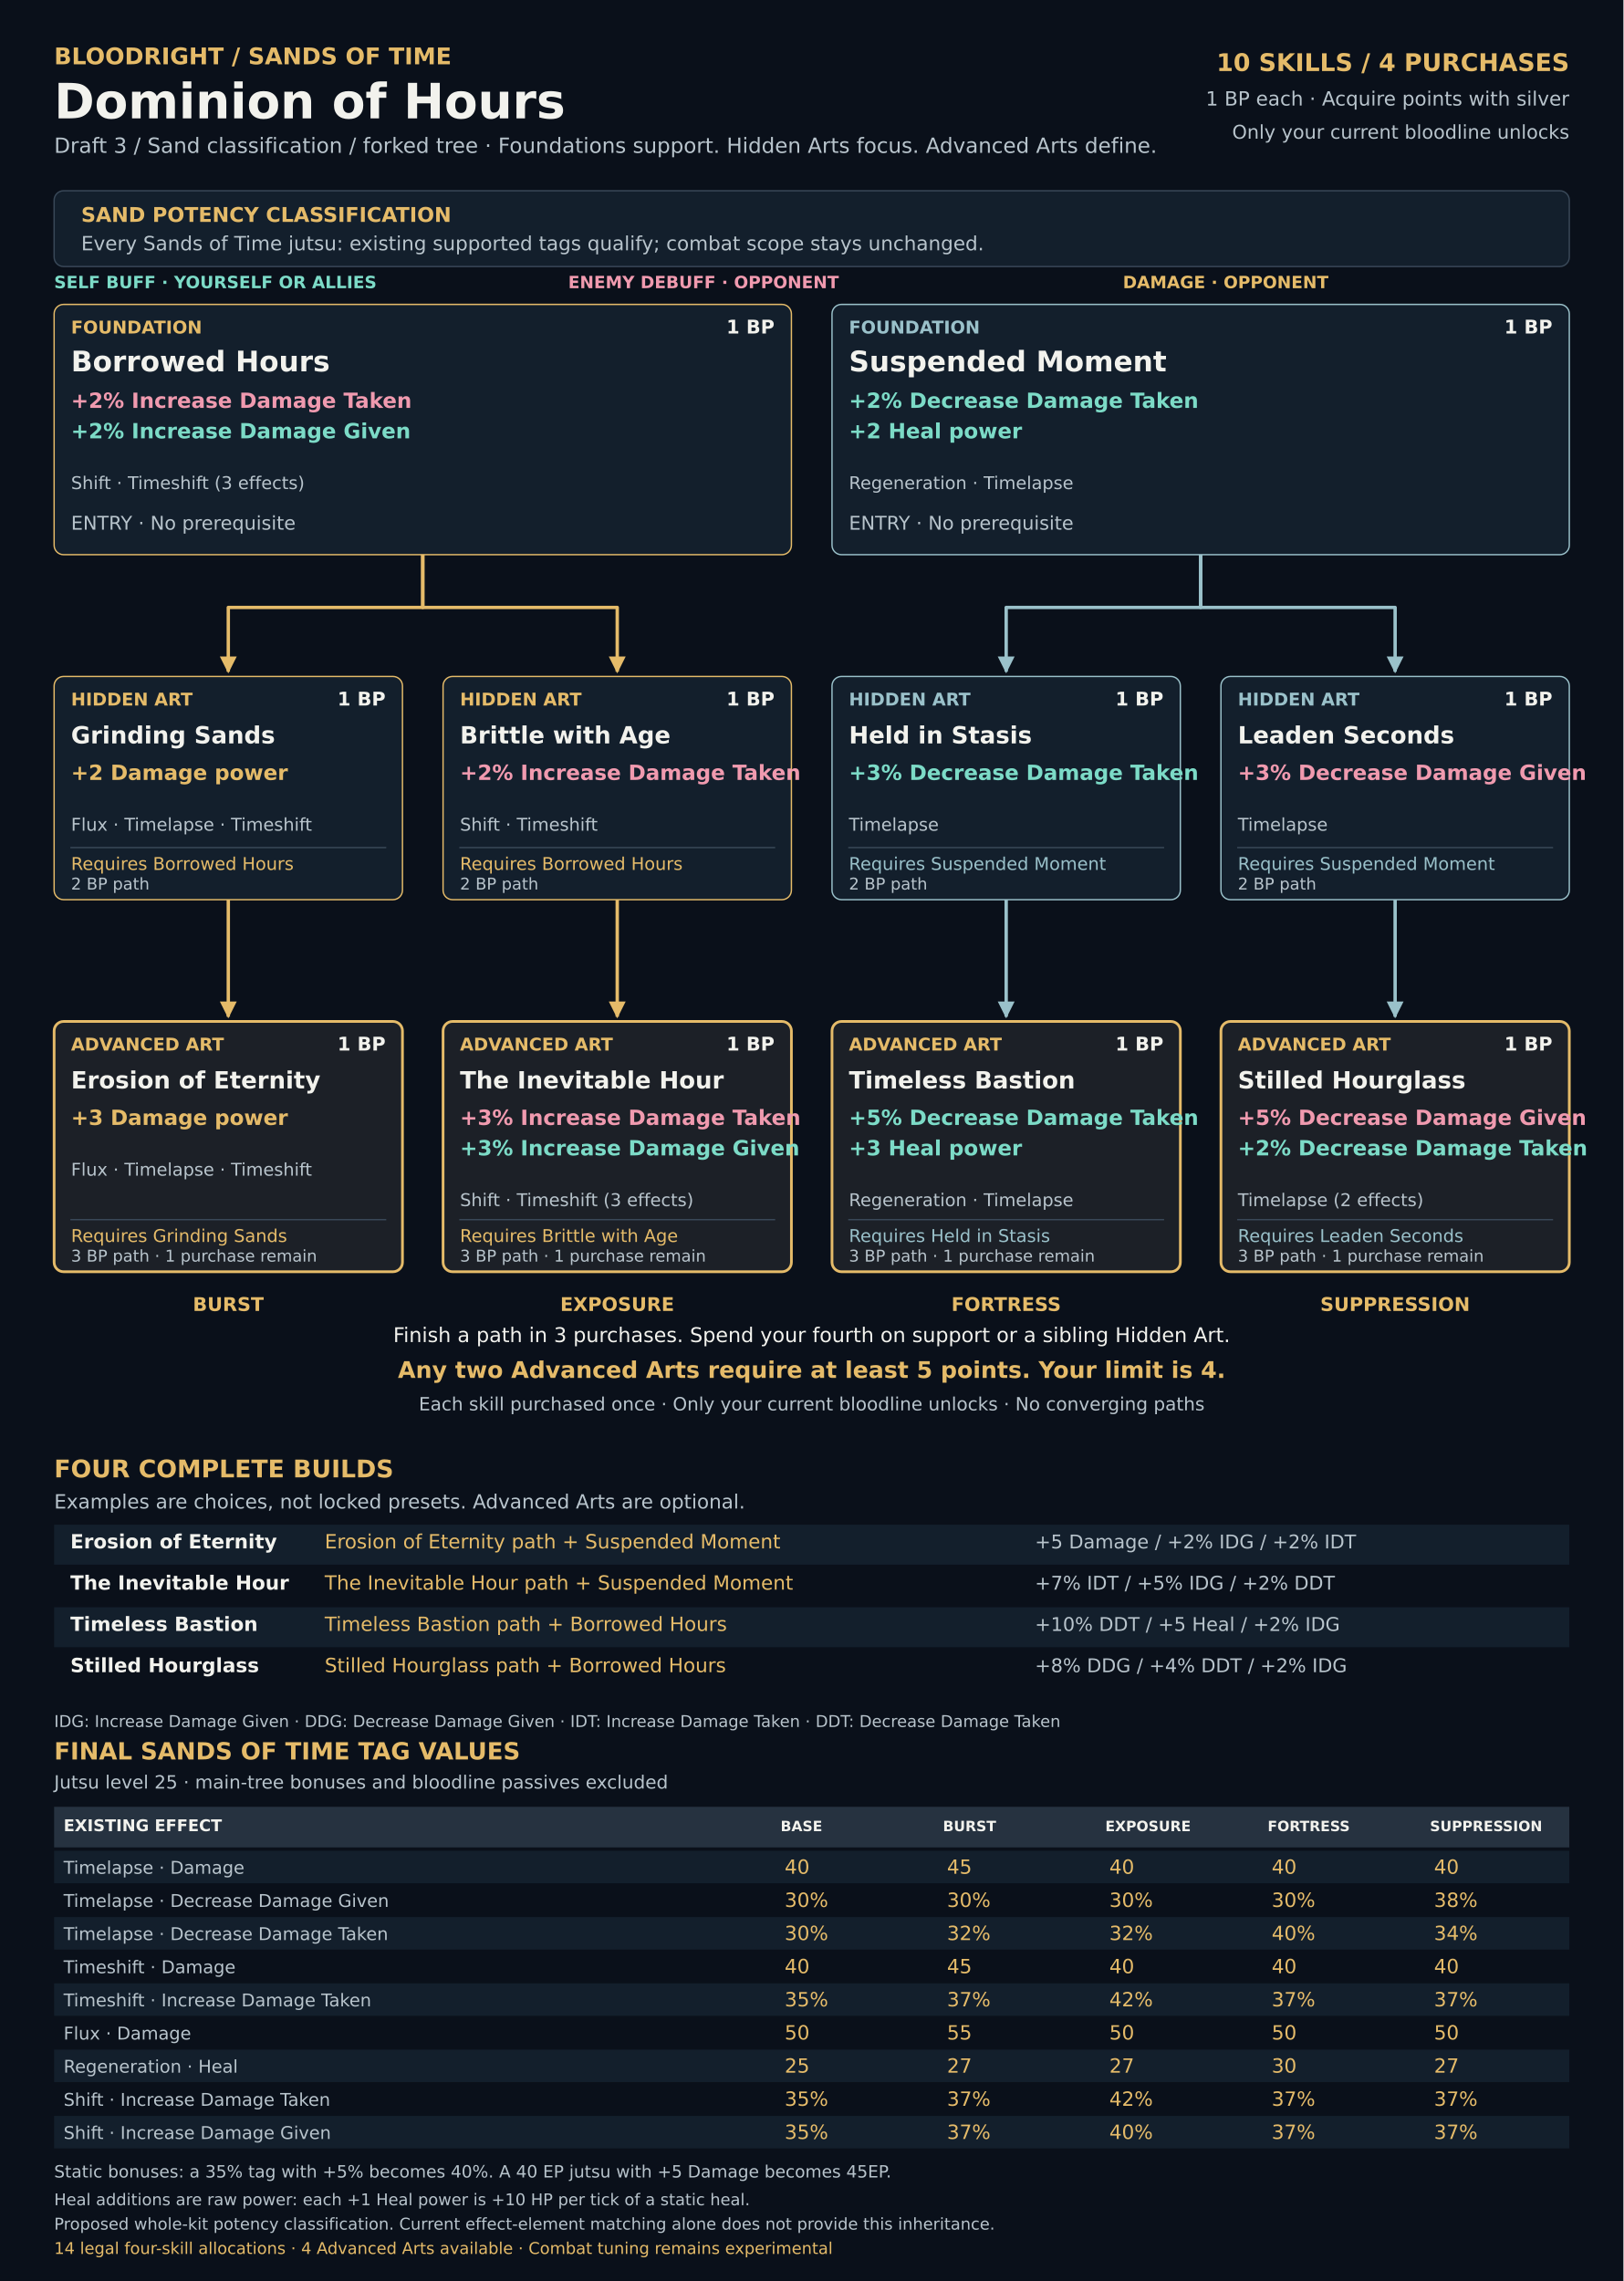
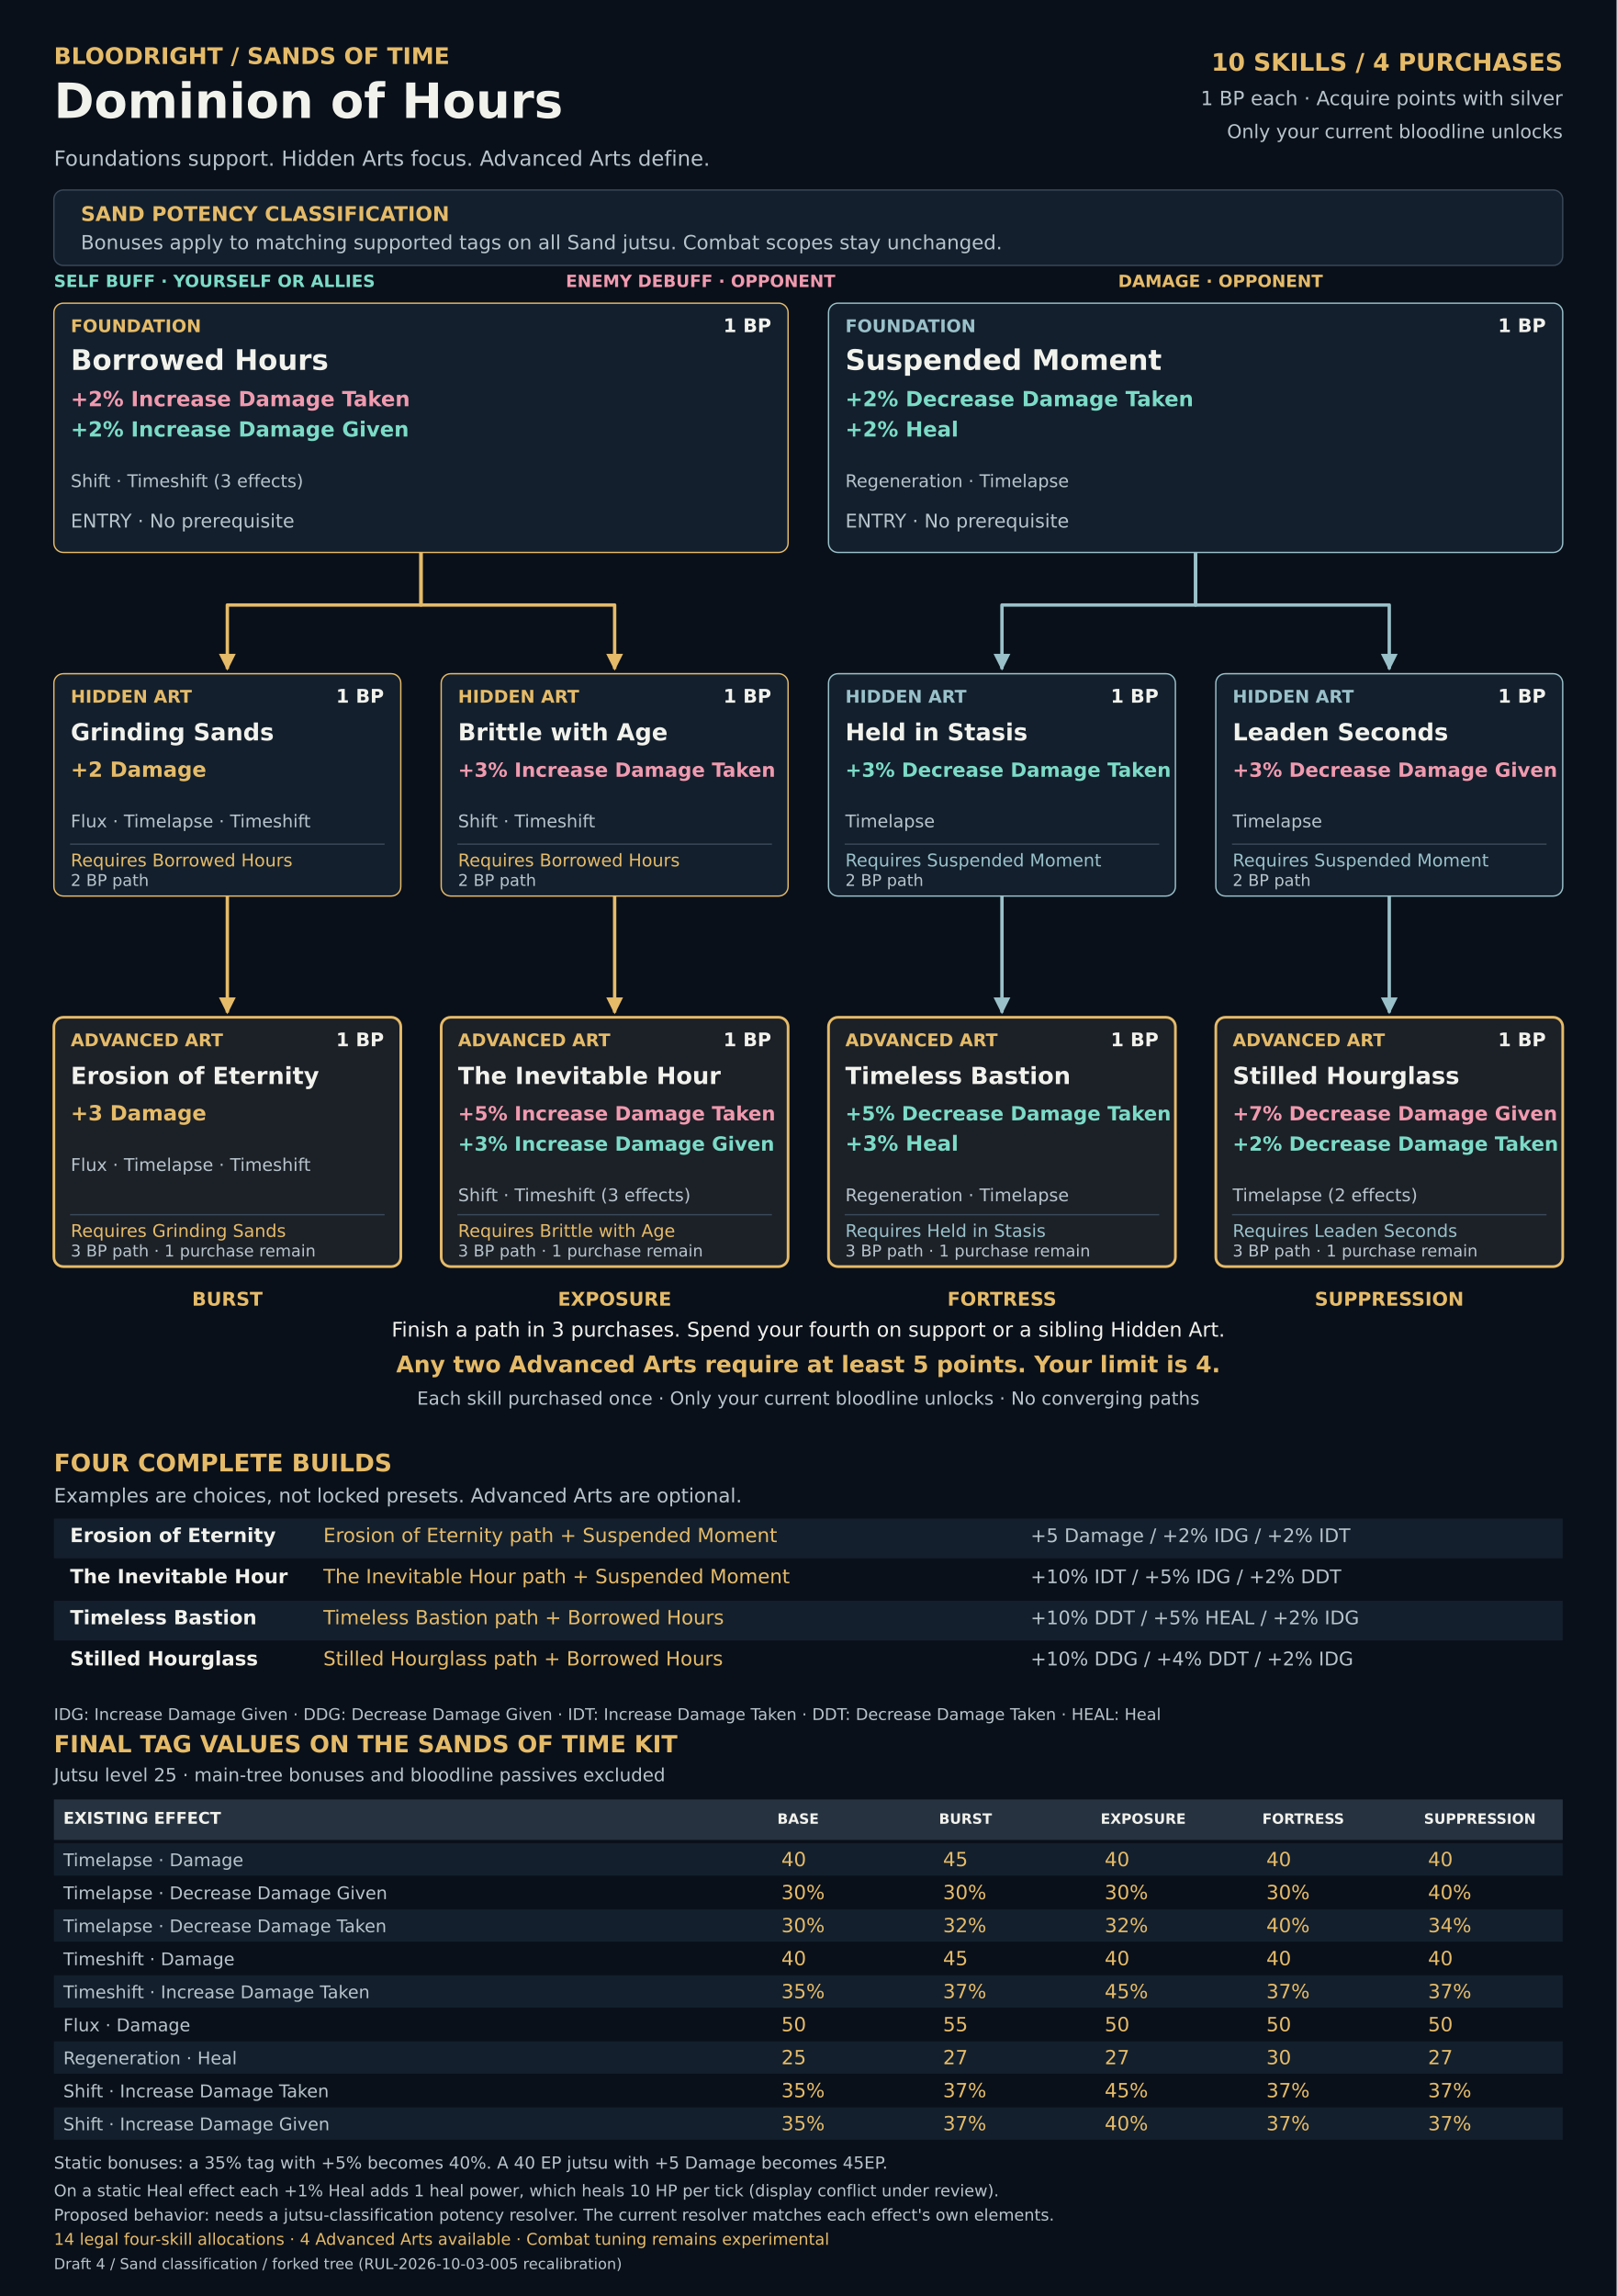
- <svg xmlns="http://www.w3.org/2000/svg" width="2400" height="3372" viewBox="0 0 2400 3372" role="img" aria-labelledby="title desc">
+ <svg xmlns="http://www.w3.org/2000/svg" width="2400" height="3408" viewBox="0 0 2400 3408" role="img" aria-labelledby="title desc">
  <defs>
    <marker id="arrow-0" viewBox="0 0 10 10" refX="9" refY="5" markerWidth="5" markerHeight="5" orient="auto">
      <path d="M0 0L10 5L0 10Z" fill="#e5bb69" />
    </marker>
    <marker id="arrow-1" viewBox="0 0 10 10" refX="9" refY="5" markerWidth="5" markerHeight="5" orient="auto">
      <path d="M0 0L10 5L0 10Z" fill="#9ac1ca" />
    </marker>
    <marker id="arrow-2" viewBox="0 0 10 10" refX="9" refY="5" markerWidth="5" markerHeight="5" orient="auto">
      <path d="M0 0L10 5L0 10Z" fill="#b8d98d" />
    </marker>
    <marker id="arrow-3" viewBox="0 0 10 10" refX="9" refY="5" markerWidth="5" markerHeight="5" orient="auto">
      <path d="M0 0L10 5L0 10Z" fill="#d9a6e0" />
    </marker>
  </defs>
  <g font-family="DejaVu Sans, sans-serif">
-     <rect x="0" y="0" width="2400" height="3372" rx="0" fill="#0a101a" />
+     <rect x="0" y="0" width="2400" height="3408" rx="0" fill="#0a101a" />
    <text x="80" y="95" font-size="34" font-weight="700" fill="#e5bb69" text-anchor="start">BLOODRIGHT / SANDS OF TIME</text>
    <text x="80" y="175" font-size="72" font-weight="700" fill="#f2f2ed" text-anchor="start">Dominion of Hours</text>
-     <text x="80" y="226" font-size="31" font-weight="400" fill="#b8c4cc" text-anchor="start">Draft 3 / Sand classification / forked tree · Foundations support. Hidden Arts focus. Advanced Arts define.</text>
+     <text x="80" y="246" font-size="31" font-weight="400" fill="#b8c4cc" text-anchor="start">Foundations support. Hidden Arts focus. Advanced Arts define.</text>
    <text x="2320" y="105" font-size="36" font-weight="700" fill="#e5bb69" text-anchor="end">10 SKILLS  /  4 PURCHASES</text>
    <text x="2320" y="156" font-size="29" font-weight="400" fill="#b8c4cc" text-anchor="end">1 BP each · Acquire points with silver</text>
    <text x="2320" y="205" font-size="28" font-weight="400" fill="#b8c4cc" text-anchor="end">Only your current bloodline unlocks</text>
    <rect x="80" y="282" width="2240" height="112" rx="14" fill="#131f2c" stroke="#394858" stroke-width="2" />
    <text x="120" y="328" font-size="30" font-weight="700" fill="#e5bb69" text-anchor="start">SAND POTENCY CLASSIFICATION</text>
-     <text x="120" y="370" font-size="29" font-weight="400" fill="#b8c4cc" text-anchor="start">Every Sands of Time jutsu: existing supported tags qualify; combat scope stays unchanged.</text>
+     <text x="120" y="370" font-size="29" font-weight="400" fill="#b8c4cc" text-anchor="start">Bonuses apply to matching supported tags on all Sand jutsu. Combat scopes stay unchanged.</text>
    <text x="80" y="426" font-size="25" font-weight="700" fill="#7cdbc7" text-anchor="start">SELF BUFF · YOURSELF OR ALLIES</text>
    <text x="840" y="426" font-size="25" font-weight="700" fill="#f09aaf" text-anchor="start">ENEMY DEBUFF · OPPONENT</text>
    <text x="1660" y="426" font-size="25" font-weight="700" fill="#e5bb69" text-anchor="start">DAMAGE · OPPONENT</text>
    <path id="edge-02-03" data-from="02" data-to="03" d="M337.5 1330 V1503" fill="none" stroke="#e5bb69" stroke-width="5" stroke-linejoin="round" marker-end="url(#arrow-0)" />
    <path id="edge-04-05" data-from="04" data-to="05" d="M912.5 1330 V1503" fill="none" stroke="#e5bb69" stroke-width="5" stroke-linejoin="round" marker-end="url(#arrow-0)" />
    <path id="edge-01-02" data-from="01" data-to="02" d="M625 820 V898 H337.5 V993" fill="none" stroke="#e5bb69" stroke-width="5" stroke-linejoin="round" marker-end="url(#arrow-0)" />
    <path id="edge-01-04" data-from="01" data-to="04" d="M625 820 V898 H912.5 V993" fill="none" stroke="#e5bb69" stroke-width="5" stroke-linejoin="round" marker-end="url(#arrow-0)" />
    <path id="edge-07-08" data-from="07" data-to="08" d="M1487.5 1330 V1503" fill="none" stroke="#9ac1ca" stroke-width="5" stroke-linejoin="round" marker-end="url(#arrow-1)" />
    <path id="edge-09-10" data-from="09" data-to="10" d="M2062.5 1330 V1503" fill="none" stroke="#9ac1ca" stroke-width="5" stroke-linejoin="round" marker-end="url(#arrow-1)" />
    <path id="edge-06-07" data-from="06" data-to="07" d="M1775 820 V898 H1487.5 V993" fill="none" stroke="#9ac1ca" stroke-width="5" stroke-linejoin="round" marker-end="url(#arrow-1)" />
    <path id="edge-06-09" data-from="06" data-to="09" d="M1775 820 V898 H2062.5 V993" fill="none" stroke="#9ac1ca" stroke-width="5" stroke-linejoin="round" marker-end="url(#arrow-1)" />
    <g id="node-01" data-cost="1" data-prerequisites="" data-potency-classification="Sand">
      <rect x="80" y="450" width="1090" height="370" rx="14" fill="#131f2c" stroke="#e5bb69" stroke-width="2" />
      <text x="105.0" y="493" font-size="26" font-weight="700" fill="#e5bb69" text-anchor="start">FOUNDATION</text>
      <text x="1145.0" y="493" font-size="28" font-weight="700" fill="#f2f2ed" text-anchor="end">1 BP</text>
      <text x="105.0" y="549" font-size="42" font-weight="700" fill="#f2f2ed" text-anchor="start">Borrowed Hours</text>
      <text x="105.0" y="603" font-size="31" font-weight="700" fill="#f09aaf" text-anchor="start">+2% Increase Damage Taken</text>
      <text x="105.0" y="648" font-size="31" font-weight="700" fill="#7cdbc7" text-anchor="start">+2% Increase Damage Given</text>
      <text x="105.0" y="723" font-size="26" font-weight="400" fill="#b8c4cc" text-anchor="start">Shift · Timeshift (3 effects)</text>
      <text x="105.0" y="783" font-size="28" font-weight="400" fill="#b8c4cc" text-anchor="start">ENTRY · No prerequisite</text>
    </g>
    <g id="node-06" data-cost="1" data-prerequisites="" data-potency-classification="Sand">
      <rect x="1230" y="450" width="1090" height="370" rx="14" fill="#131f2c" stroke="#9ac1ca" stroke-width="2" />
      <text x="1255.0" y="493" font-size="26" font-weight="700" fill="#9ac1ca" text-anchor="start">FOUNDATION</text>
      <text x="2295.0" y="493" font-size="28" font-weight="700" fill="#f2f2ed" text-anchor="end">1 BP</text>
      <text x="1255.0" y="549" font-size="42" font-weight="700" fill="#f2f2ed" text-anchor="start">Suspended Moment</text>
      <text x="1255.0" y="603" font-size="31" font-weight="700" fill="#7cdbc7" text-anchor="start">+2% Decrease Damage Taken</text>
-       <text x="1255.0" y="648" font-size="31" font-weight="700" fill="#7cdbc7" text-anchor="start">+2 Heal power</text>
+       <text x="1255.0" y="648" font-size="31" font-weight="700" fill="#7cdbc7" text-anchor="start">+2% Heal</text>
      <text x="1255.0" y="723" font-size="26" font-weight="400" fill="#b8c4cc" text-anchor="start">Regeneration · Timelapse</text>
      <text x="1255.0" y="783" font-size="28" font-weight="400" fill="#b8c4cc" text-anchor="start">ENTRY · No prerequisite</text>
    </g>
    <g id="node-02" data-cost="1" data-prerequisites="01" data-potency-classification="Sand">
      <rect x="80" y="1000" width="515" height="330" rx="14" fill="#131f2c" stroke="#e5bb69" stroke-width="2" />
      <text x="105.0" y="1043" font-size="26" font-weight="700" fill="#e5bb69" text-anchor="start">HIDDEN ART</text>
      <text x="570.0" y="1043" font-size="28" font-weight="700" fill="#f2f2ed" text-anchor="end">1 BP</text>
      <text x="105.0" y="1099" font-size="35" font-weight="700" fill="#f2f2ed" text-anchor="start">Grinding Sands</text>
-       <text x="105.0" y="1153" font-size="31" font-weight="700" fill="#e5bb69" text-anchor="start">+2 Damage power</text>
+       <text x="105.0" y="1153" font-size="31" font-weight="700" fill="#e5bb69" text-anchor="start">+2 Damage</text>
      <text x="105.0" y="1228" font-size="26" font-weight="400" fill="#b8c4cc" text-anchor="start">Flux · Timelapse · Timeshift</text>
      <path d="M104 1253 L571 1253" fill="none" stroke="#394858" stroke-width="2" />
      <text x="105.0" y="1286" font-size="26" font-weight="400" fill="#e5bb69" text-anchor="start">Requires Borrowed Hours</text>
      <text x="105.0" y="1315" font-size="24" font-weight="400" fill="#b8c4cc" text-anchor="start">2 BP path</text>
    </g>
    <g id="node-04" data-cost="1" data-prerequisites="01" data-potency-classification="Sand">
      <rect x="655" y="1000" width="515" height="330" rx="14" fill="#131f2c" stroke="#e5bb69" stroke-width="2" />
      <text x="680.0" y="1043" font-size="26" font-weight="700" fill="#e5bb69" text-anchor="start">HIDDEN ART</text>
      <text x="1145.0" y="1043" font-size="28" font-weight="700" fill="#f2f2ed" text-anchor="end">1 BP</text>
      <text x="680.0" y="1099" font-size="35" font-weight="700" fill="#f2f2ed" text-anchor="start">Brittle with Age</text>
-       <text x="680.0" y="1153" font-size="31" font-weight="700" fill="#f09aaf" text-anchor="start">+2% Increase Damage Taken</text>
+       <text x="680.0" y="1153" font-size="29" font-weight="700" fill="#f09aaf" text-anchor="start">+3% Increase Damage Taken</text>
      <text x="680.0" y="1228" font-size="26" font-weight="400" fill="#b8c4cc" text-anchor="start">Shift · Timeshift</text>
      <path d="M679 1253 L1146 1253" fill="none" stroke="#394858" stroke-width="2" />
      <text x="680.0" y="1286" font-size="26" font-weight="400" fill="#e5bb69" text-anchor="start">Requires Borrowed Hours</text>
      <text x="680.0" y="1315" font-size="24" font-weight="400" fill="#b8c4cc" text-anchor="start">2 BP path</text>
    </g>
    <g id="node-07" data-cost="1" data-prerequisites="06" data-potency-classification="Sand">
      <rect x="1230" y="1000" width="515" height="330" rx="14" fill="#131f2c" stroke="#9ac1ca" stroke-width="2" />
      <text x="1255.0" y="1043" font-size="26" font-weight="700" fill="#9ac1ca" text-anchor="start">HIDDEN ART</text>
      <text x="1720.0" y="1043" font-size="28" font-weight="700" fill="#f2f2ed" text-anchor="end">1 BP</text>
      <text x="1255.0" y="1099" font-size="35" font-weight="700" fill="#f2f2ed" text-anchor="start">Held in Stasis</text>
-       <text x="1255.0" y="1153" font-size="31" font-weight="700" fill="#7cdbc7" text-anchor="start">+3% Decrease Damage Taken</text>
+       <text x="1255.0" y="1153" font-size="29" font-weight="700" fill="#7cdbc7" text-anchor="start">+3% Decrease Damage Taken</text>
      <text x="1255.0" y="1228" font-size="26" font-weight="400" fill="#b8c4cc" text-anchor="start">Timelapse</text>
      <path d="M1254 1253 L1721 1253" fill="none" stroke="#394858" stroke-width="2" />
      <text x="1255.0" y="1286" font-size="26" font-weight="400" fill="#9ac1ca" text-anchor="start">Requires Suspended Moment</text>
      <text x="1255.0" y="1315" font-size="24" font-weight="400" fill="#b8c4cc" text-anchor="start">2 BP path</text>
    </g>
    <g id="node-09" data-cost="1" data-prerequisites="06" data-potency-classification="Sand">
      <rect x="1805" y="1000" width="515" height="330" rx="14" fill="#131f2c" stroke="#9ac1ca" stroke-width="2" />
      <text x="1830.0" y="1043" font-size="26" font-weight="700" fill="#9ac1ca" text-anchor="start">HIDDEN ART</text>
      <text x="2295.0" y="1043" font-size="28" font-weight="700" fill="#f2f2ed" text-anchor="end">1 BP</text>
      <text x="1830.0" y="1099" font-size="35" font-weight="700" fill="#f2f2ed" text-anchor="start">Leaden Seconds</text>
-       <text x="1830.0" y="1153" font-size="31" font-weight="700" fill="#f09aaf" text-anchor="start">+3% Decrease Damage Given</text>
+       <text x="1830.0" y="1153" font-size="29" font-weight="700" fill="#f09aaf" text-anchor="start">+3% Decrease Damage Given</text>
      <text x="1830.0" y="1228" font-size="26" font-weight="400" fill="#b8c4cc" text-anchor="start">Timelapse</text>
      <path d="M1829 1253 L2296 1253" fill="none" stroke="#394858" stroke-width="2" />
      <text x="1830.0" y="1286" font-size="26" font-weight="400" fill="#9ac1ca" text-anchor="start">Requires Suspended Moment</text>
      <text x="1830.0" y="1315" font-size="24" font-weight="400" fill="#b8c4cc" text-anchor="start">2 BP path</text>
    </g>
    <g id="node-03" data-cost="1" data-prerequisites="02" data-potency-classification="Sand">
      <rect x="80" y="1510" width="515" height="370" rx="14" fill="#1c2027" stroke="#e5bb69" stroke-width="4" />
      <text x="105.0" y="1553" font-size="26" font-weight="700" fill="#e5bb69" text-anchor="start">ADVANCED ART</text>
      <text x="570.0" y="1553" font-size="28" font-weight="700" fill="#f2f2ed" text-anchor="end">1 BP</text>
      <text x="105.0" y="1609" font-size="35" font-weight="700" fill="#f2f2ed" text-anchor="start">Erosion of Eternity</text>
-       <text x="105.0" y="1663" font-size="31" font-weight="700" fill="#e5bb69" text-anchor="start">+3 Damage power</text>
+       <text x="105.0" y="1663" font-size="31" font-weight="700" fill="#e5bb69" text-anchor="start">+3 Damage</text>
      <text x="105.0" y="1738" font-size="26" font-weight="400" fill="#b8c4cc" text-anchor="start">Flux · Timelapse · Timeshift</text>
      <path d="M104 1803 L571 1803" fill="none" stroke="#394858" stroke-width="2" />
      <text x="105.0" y="1836" font-size="26" font-weight="400" fill="#e5bb69" text-anchor="start">Requires Grinding Sands</text>
      <text x="105.0" y="1865" font-size="24" font-weight="400" fill="#b8c4cc" text-anchor="start">3 BP path · 1 purchase remain</text>
    </g>
    <g id="node-05" data-cost="1" data-prerequisites="04" data-potency-classification="Sand">
      <rect x="655" y="1510" width="515" height="370" rx="14" fill="#1c2027" stroke="#e5bb69" stroke-width="4" />
      <text x="680.0" y="1553" font-size="26" font-weight="700" fill="#e5bb69" text-anchor="start">ADVANCED ART</text>
      <text x="1145.0" y="1553" font-size="28" font-weight="700" fill="#f2f2ed" text-anchor="end">1 BP</text>
      <text x="680.0" y="1609" font-size="35" font-weight="700" fill="#f2f2ed" text-anchor="start">The Inevitable Hour</text>
-       <text x="680.0" y="1663" font-size="31" font-weight="700" fill="#f09aaf" text-anchor="start">+3% Increase Damage Taken</text>
-       <text x="680.0" y="1708" font-size="31" font-weight="700" fill="#7cdbc7" text-anchor="start">+3% Increase Damage Given</text>
+       <text x="680.0" y="1663" font-size="29" font-weight="700" fill="#f09aaf" text-anchor="start">+5% Increase Damage Taken</text>
+       <text x="680.0" y="1708" font-size="29" font-weight="700" fill="#7cdbc7" text-anchor="start">+3% Increase Damage Given</text>
      <text x="680.0" y="1783" font-size="26" font-weight="400" fill="#b8c4cc" text-anchor="start">Shift · Timeshift (3 effects)</text>
      <path d="M679 1803 L1146 1803" fill="none" stroke="#394858" stroke-width="2" />
      <text x="680.0" y="1836" font-size="26" font-weight="400" fill="#e5bb69" text-anchor="start">Requires Brittle with Age</text>
      <text x="680.0" y="1865" font-size="24" font-weight="400" fill="#b8c4cc" text-anchor="start">3 BP path · 1 purchase remain</text>
    </g>
    <g id="node-08" data-cost="1" data-prerequisites="07" data-potency-classification="Sand">
      <rect x="1230" y="1510" width="515" height="370" rx="14" fill="#1c2027" stroke="#e5bb69" stroke-width="4" />
      <text x="1255.0" y="1553" font-size="26" font-weight="700" fill="#e5bb69" text-anchor="start">ADVANCED ART</text>
      <text x="1720.0" y="1553" font-size="28" font-weight="700" fill="#f2f2ed" text-anchor="end">1 BP</text>
      <text x="1255.0" y="1609" font-size="35" font-weight="700" fill="#f2f2ed" text-anchor="start">Timeless Bastion</text>
-       <text x="1255.0" y="1663" font-size="31" font-weight="700" fill="#7cdbc7" text-anchor="start">+5% Decrease Damage Taken</text>
-       <text x="1255.0" y="1708" font-size="31" font-weight="700" fill="#7cdbc7" text-anchor="start">+3 Heal power</text>
+       <text x="1255.0" y="1663" font-size="29" font-weight="700" fill="#7cdbc7" text-anchor="start">+5% Decrease Damage Taken</text>
+       <text x="1255.0" y="1708" font-size="31" font-weight="700" fill="#7cdbc7" text-anchor="start">+3% Heal</text>
      <text x="1255.0" y="1783" font-size="26" font-weight="400" fill="#b8c4cc" text-anchor="start">Regeneration · Timelapse</text>
      <path d="M1254 1803 L1721 1803" fill="none" stroke="#394858" stroke-width="2" />
      <text x="1255.0" y="1836" font-size="26" font-weight="400" fill="#9ac1ca" text-anchor="start">Requires Held in Stasis</text>
      <text x="1255.0" y="1865" font-size="24" font-weight="400" fill="#b8c4cc" text-anchor="start">3 BP path · 1 purchase remain</text>
    </g>
    <g id="node-10" data-cost="1" data-prerequisites="09" data-potency-classification="Sand">
      <rect x="1805" y="1510" width="515" height="370" rx="14" fill="#1c2027" stroke="#e5bb69" stroke-width="4" />
      <text x="1830.0" y="1553" font-size="26" font-weight="700" fill="#e5bb69" text-anchor="start">ADVANCED ART</text>
      <text x="2295.0" y="1553" font-size="28" font-weight="700" fill="#f2f2ed" text-anchor="end">1 BP</text>
      <text x="1830.0" y="1609" font-size="35" font-weight="700" fill="#f2f2ed" text-anchor="start">Stilled Hourglass</text>
-       <text x="1830.0" y="1663" font-size="31" font-weight="700" fill="#f09aaf" text-anchor="start">+5% Decrease Damage Given</text>
-       <text x="1830.0" y="1708" font-size="31" font-weight="700" fill="#7cdbc7" text-anchor="start">+2% Decrease Damage Taken</text>
+       <text x="1830.0" y="1663" font-size="29" font-weight="700" fill="#f09aaf" text-anchor="start">+7% Decrease Damage Given</text>
+       <text x="1830.0" y="1708" font-size="29" font-weight="700" fill="#7cdbc7" text-anchor="start">+2% Decrease Damage Taken</text>
      <text x="1830.0" y="1783" font-size="26" font-weight="400" fill="#b8c4cc" text-anchor="start">Timelapse (2 effects)</text>
      <path d="M1829 1803 L2296 1803" fill="none" stroke="#394858" stroke-width="2" />
      <text x="1830.0" y="1836" font-size="26" font-weight="400" fill="#9ac1ca" text-anchor="start">Requires Leaden Seconds</text>
      <text x="1830.0" y="1865" font-size="24" font-weight="400" fill="#b8c4cc" text-anchor="start">3 BP path · 1 purchase remain</text>
    </g>
    <text x="337.5" y="1938" font-size="28" font-weight="700" fill="#e5bb69" text-anchor="middle">BURST</text>
    <text x="912.5" y="1938" font-size="28" font-weight="700" fill="#e5bb69" text-anchor="middle">EXPOSURE</text>
    <text x="1487.5" y="1938" font-size="28" font-weight="700" fill="#e5bb69" text-anchor="middle">FORTRESS</text>
    <text x="2062.5" y="1938" font-size="28" font-weight="700" fill="#e5bb69" text-anchor="middle">SUPPRESSION</text>
    <text x="1200.0" y="1984" font-size="30" font-weight="400" fill="#f2f2ed" text-anchor="middle">Finish a path in 3 purchases. Spend your fourth on support or a sibling Hidden Art.</text>
    <text x="1200.0" y="2037" font-size="34" font-weight="700" fill="#e5bb69" text-anchor="middle">Any two Advanced Arts require at least 5 points. Your limit is 4.</text>
    <text x="1200.0" y="2085" font-size="27" font-weight="400" fill="#b8c4cc" text-anchor="middle">Each skill purchased once · Only your current bloodline unlocks · No converging paths</text>
    <text x="80" y="2184" font-size="36" font-weight="700" fill="#e5bb69" text-anchor="start">FOUR COMPLETE BUILDS</text>
    <text x="80" y="2230" font-size="29" font-weight="400" fill="#b8c4cc" text-anchor="start">Examples are choices, not locked presets. Advanced Arts are optional.</text>
    <rect x="80" y="2254" width="2240" height="59" rx="0" fill="#131f2c" />
    <text x="104" y="2289" font-size="29" font-weight="700" fill="#f2f2ed" text-anchor="start">Erosion of Eternity</text>
    <text x="480" y="2289" font-size="29" font-weight="400" fill="#e5bb69" text-anchor="start">Erosion of Eternity path + Suspended Moment</text>
    <text x="1530" y="2289" font-size="28" font-weight="400" fill="#b8c4cc" text-anchor="start">+5 Damage / +2% IDG / +2% IDT</text>
    <rect x="80" y="2315" width="2240" height="59" rx="0" fill="#0a101a" />
    <text x="104" y="2350" font-size="29" font-weight="700" fill="#f2f2ed" text-anchor="start">The Inevitable Hour</text>
    <text x="480" y="2350" font-size="29" font-weight="400" fill="#e5bb69" text-anchor="start">The Inevitable Hour path + Suspended Moment</text>
-     <text x="1530" y="2350" font-size="28" font-weight="400" fill="#b8c4cc" text-anchor="start">+7% IDT / +5% IDG / +2% DDT</text>
+     <text x="1530" y="2350" font-size="28" font-weight="400" fill="#b8c4cc" text-anchor="start">+10% IDT / +5% IDG / +2% DDT</text>
    <rect x="80" y="2376" width="2240" height="59" rx="0" fill="#131f2c" />
    <text x="104" y="2411" font-size="29" font-weight="700" fill="#f2f2ed" text-anchor="start">Timeless Bastion</text>
    <text x="480" y="2411" font-size="29" font-weight="400" fill="#e5bb69" text-anchor="start">Timeless Bastion path + Borrowed Hours</text>
-     <text x="1530" y="2411" font-size="28" font-weight="400" fill="#b8c4cc" text-anchor="start">+10% DDT / +5 Heal / +2% IDG</text>
+     <text x="1530" y="2411" font-size="28" font-weight="400" fill="#b8c4cc" text-anchor="start">+10% DDT / +5% HEAL / +2% IDG</text>
    <rect x="80" y="2437" width="2240" height="59" rx="0" fill="#0a101a" />
    <text x="104" y="2472" font-size="29" font-weight="700" fill="#f2f2ed" text-anchor="start">Stilled Hourglass</text>
    <text x="480" y="2472" font-size="29" font-weight="400" fill="#e5bb69" text-anchor="start">Stilled Hourglass path + Borrowed Hours</text>
-     <text x="1530" y="2472" font-size="28" font-weight="400" fill="#b8c4cc" text-anchor="start">+8% DDG / +4% DDT / +2% IDG</text>
-     <text x="80" y="2553" font-size="24" font-weight="400" fill="#b8c4cc" text-anchor="start">IDG: Increase Damage Given · DDG: Decrease Damage Given · IDT: Increase Damage Taken · DDT: Decrease Damage Taken</text>
-     <text x="80" y="2601" font-size="35" font-weight="700" fill="#e5bb69" text-anchor="start">FINAL SANDS OF TIME TAG VALUES</text>
+     <text x="1530" y="2472" font-size="28" font-weight="400" fill="#b8c4cc" text-anchor="start">+10% DDG / +4% DDT / +2% IDG</text>
+     <text x="80" y="2553" font-size="24" font-weight="400" fill="#b8c4cc" text-anchor="start">IDG: Increase Damage Given · DDG: Decrease Damage Given · IDT: Increase Damage Taken · DDT: Decrease Damage Taken · HEAL: Heal</text>
+     <text x="80" y="2601" font-size="35" font-weight="700" fill="#e5bb69" text-anchor="start">FINAL TAG VALUES ON THE SANDS OF TIME KIT</text>
    <text x="80" y="2644" font-size="27" font-weight="400" fill="#b8c4cc" text-anchor="start">Jutsu level 25 · main-tree bonuses and bloodline passives excluded</text>
    <rect x="80" y="2671" width="2240" height="60" rx="0" fill="#263240" />
    <text x="94" y="2707" font-size="24" font-weight="700" fill="#f2f2ed" text-anchor="start">EXISTING EFFECT</text>
    <text x="1154.0" y="2707" font-size="21" font-weight="700" fill="#f2f2ed" text-anchor="start">BASE</text>
    <text x="1394.0" y="2707" font-size="21" font-weight="700" fill="#f2f2ed" text-anchor="start">BURST</text>
    <text x="1634.0" y="2707" font-size="21" font-weight="700" fill="#f2f2ed" text-anchor="start">EXPOSURE</text>
    <text x="1874.0" y="2707" font-size="21" font-weight="700" fill="#f2f2ed" text-anchor="start">FORTRESS</text>
    <text x="2114.0" y="2707" font-size="21" font-weight="700" fill="#f2f2ed" text-anchor="start">SUPPRESSION</text>
    <rect x="80" y="2736" width="2240" height="48" rx="0" fill="#131f2c" />
    <text x="94" y="2770" font-size="26" font-weight="400" fill="#b8c4cc" text-anchor="start">Timelapse · Damage</text>
    <text x="1160.0" y="2770" font-size="29" font-weight="400" fill="#e5bb69" text-anchor="start">40</text>
    <text x="1400.0" y="2770" font-size="29" font-weight="400" fill="#e5bb69" text-anchor="start">45</text>
    <text x="1640.0" y="2770" font-size="29" font-weight="400" fill="#e5bb69" text-anchor="start">40</text>
    <text x="1880.0" y="2770" font-size="29" font-weight="400" fill="#e5bb69" text-anchor="start">40</text>
    <text x="2120.0" y="2770" font-size="29" font-weight="400" fill="#e5bb69" text-anchor="start">40</text>
    <text x="94" y="2819" font-size="26" font-weight="400" fill="#b8c4cc" text-anchor="start">Timelapse · Decrease Damage Given</text>
    <text x="1160.0" y="2819" font-size="29" font-weight="400" fill="#e5bb69" text-anchor="start">30%</text>
    <text x="1400.0" y="2819" font-size="29" font-weight="400" fill="#e5bb69" text-anchor="start">30%</text>
    <text x="1640.0" y="2819" font-size="29" font-weight="400" fill="#e5bb69" text-anchor="start">30%</text>
    <text x="1880.0" y="2819" font-size="29" font-weight="400" fill="#e5bb69" text-anchor="start">30%</text>
-     <text x="2120.0" y="2819" font-size="29" font-weight="400" fill="#e5bb69" text-anchor="start">38%</text>
+     <text x="2120.0" y="2819" font-size="29" font-weight="400" fill="#e5bb69" text-anchor="start">40%</text>
    <rect x="80" y="2834" width="2240" height="48" rx="0" fill="#131f2c" />
    <text x="94" y="2868" font-size="26" font-weight="400" fill="#b8c4cc" text-anchor="start">Timelapse · Decrease Damage Taken</text>
    <text x="1160.0" y="2868" font-size="29" font-weight="400" fill="#e5bb69" text-anchor="start">30%</text>
    <text x="1400.0" y="2868" font-size="29" font-weight="400" fill="#e5bb69" text-anchor="start">32%</text>
    <text x="1640.0" y="2868" font-size="29" font-weight="400" fill="#e5bb69" text-anchor="start">32%</text>
    <text x="1880.0" y="2868" font-size="29" font-weight="400" fill="#e5bb69" text-anchor="start">40%</text>
    <text x="2120.0" y="2868" font-size="29" font-weight="400" fill="#e5bb69" text-anchor="start">34%</text>
    <text x="94" y="2917" font-size="26" font-weight="400" fill="#b8c4cc" text-anchor="start">Timeshift · Damage</text>
    <text x="1160.0" y="2917" font-size="29" font-weight="400" fill="#e5bb69" text-anchor="start">40</text>
    <text x="1400.0" y="2917" font-size="29" font-weight="400" fill="#e5bb69" text-anchor="start">45</text>
    <text x="1640.0" y="2917" font-size="29" font-weight="400" fill="#e5bb69" text-anchor="start">40</text>
    <text x="1880.0" y="2917" font-size="29" font-weight="400" fill="#e5bb69" text-anchor="start">40</text>
    <text x="2120.0" y="2917" font-size="29" font-weight="400" fill="#e5bb69" text-anchor="start">40</text>
    <rect x="80" y="2932" width="2240" height="48" rx="0" fill="#131f2c" />
    <text x="94" y="2966" font-size="26" font-weight="400" fill="#b8c4cc" text-anchor="start">Timeshift · Increase Damage Taken</text>
    <text x="1160.0" y="2966" font-size="29" font-weight="400" fill="#e5bb69" text-anchor="start">35%</text>
    <text x="1400.0" y="2966" font-size="29" font-weight="400" fill="#e5bb69" text-anchor="start">37%</text>
-     <text x="1640.0" y="2966" font-size="29" font-weight="400" fill="#e5bb69" text-anchor="start">42%</text>
+     <text x="1640.0" y="2966" font-size="29" font-weight="400" fill="#e5bb69" text-anchor="start">45%</text>
    <text x="1880.0" y="2966" font-size="29" font-weight="400" fill="#e5bb69" text-anchor="start">37%</text>
    <text x="2120.0" y="2966" font-size="29" font-weight="400" fill="#e5bb69" text-anchor="start">37%</text>
    <text x="94" y="3015" font-size="26" font-weight="400" fill="#b8c4cc" text-anchor="start">Flux · Damage</text>
    <text x="1160.0" y="3015" font-size="29" font-weight="400" fill="#e5bb69" text-anchor="start">50</text>
    <text x="1400.0" y="3015" font-size="29" font-weight="400" fill="#e5bb69" text-anchor="start">55</text>
    <text x="1640.0" y="3015" font-size="29" font-weight="400" fill="#e5bb69" text-anchor="start">50</text>
    <text x="1880.0" y="3015" font-size="29" font-weight="400" fill="#e5bb69" text-anchor="start">50</text>
    <text x="2120.0" y="3015" font-size="29" font-weight="400" fill="#e5bb69" text-anchor="start">50</text>
    <rect x="80" y="3030" width="2240" height="48" rx="0" fill="#131f2c" />
    <text x="94" y="3064" font-size="26" font-weight="400" fill="#b8c4cc" text-anchor="start">Regeneration · Heal</text>
    <text x="1160.0" y="3064" font-size="29" font-weight="400" fill="#e5bb69" text-anchor="start">25</text>
    <text x="1400.0" y="3064" font-size="29" font-weight="400" fill="#e5bb69" text-anchor="start">27</text>
    <text x="1640.0" y="3064" font-size="29" font-weight="400" fill="#e5bb69" text-anchor="start">27</text>
    <text x="1880.0" y="3064" font-size="29" font-weight="400" fill="#e5bb69" text-anchor="start">30</text>
    <text x="2120.0" y="3064" font-size="29" font-weight="400" fill="#e5bb69" text-anchor="start">27</text>
    <text x="94" y="3113" font-size="26" font-weight="400" fill="#b8c4cc" text-anchor="start">Shift · Increase Damage Taken</text>
    <text x="1160.0" y="3113" font-size="29" font-weight="400" fill="#e5bb69" text-anchor="start">35%</text>
    <text x="1400.0" y="3113" font-size="29" font-weight="400" fill="#e5bb69" text-anchor="start">37%</text>
-     <text x="1640.0" y="3113" font-size="29" font-weight="400" fill="#e5bb69" text-anchor="start">42%</text>
+     <text x="1640.0" y="3113" font-size="29" font-weight="400" fill="#e5bb69" text-anchor="start">45%</text>
    <text x="1880.0" y="3113" font-size="29" font-weight="400" fill="#e5bb69" text-anchor="start">37%</text>
    <text x="2120.0" y="3113" font-size="29" font-weight="400" fill="#e5bb69" text-anchor="start">37%</text>
    <rect x="80" y="3128" width="2240" height="48" rx="0" fill="#131f2c" />
    <text x="94" y="3162" font-size="26" font-weight="400" fill="#b8c4cc" text-anchor="start">Shift · Increase Damage Given</text>
    <text x="1160.0" y="3162" font-size="29" font-weight="400" fill="#e5bb69" text-anchor="start">35%</text>
    <text x="1400.0" y="3162" font-size="29" font-weight="400" fill="#e5bb69" text-anchor="start">37%</text>
    <text x="1640.0" y="3162" font-size="29" font-weight="400" fill="#e5bb69" text-anchor="start">40%</text>
    <text x="1880.0" y="3162" font-size="29" font-weight="400" fill="#e5bb69" text-anchor="start">37%</text>
    <text x="2120.0" y="3162" font-size="29" font-weight="400" fill="#e5bb69" text-anchor="start">37%</text>
    <text x="80" y="3219" font-size="25" font-weight="400" fill="#b8c4cc" text-anchor="start">Static bonuses: a 35% tag with +5% becomes 40%. A 40 EP jutsu with +5 Damage becomes 45EP.</text>
-     <text x="80" y="3260" font-size="24" font-weight="400" fill="#b8c4cc" text-anchor="start">Heal additions are raw power: each +1 Heal power is +10 HP per tick of a static heal.</text>
-     <text x="80" y="3296" font-size="24" font-weight="400" fill="#b8c4cc" text-anchor="start">Proposed whole-kit potency classification. Current effect-element matching alone does not provide this inheritance.</text>
+     <text x="80" y="3260" font-size="24" font-weight="400" fill="#b8c4cc" text-anchor="start">On a static Heal effect each +1% Heal adds 1 heal power, which heals 10 HP per tick (display conflict under review).</text>
+     <text x="80" y="3296" font-size="24" font-weight="400" fill="#b8c4cc" text-anchor="start">Proposed behavior: needs a jutsu-classification potency resolver. The current resolver matches each effect's own elements.</text>
    <text x="80" y="3332" font-size="24" font-weight="400" fill="#e5bb69" text-anchor="start">14 legal four-skill allocations · 4 Advanced Arts available · Combat tuning remains experimental</text>
+     <text x="80" y="3368" font-size="22" font-weight="400" fill="#b8c4cc" text-anchor="start">Draft 4 / Sand classification / forked tree (RUL-2026-10-03-005 recalibration)</text>
  </g>
</svg>
